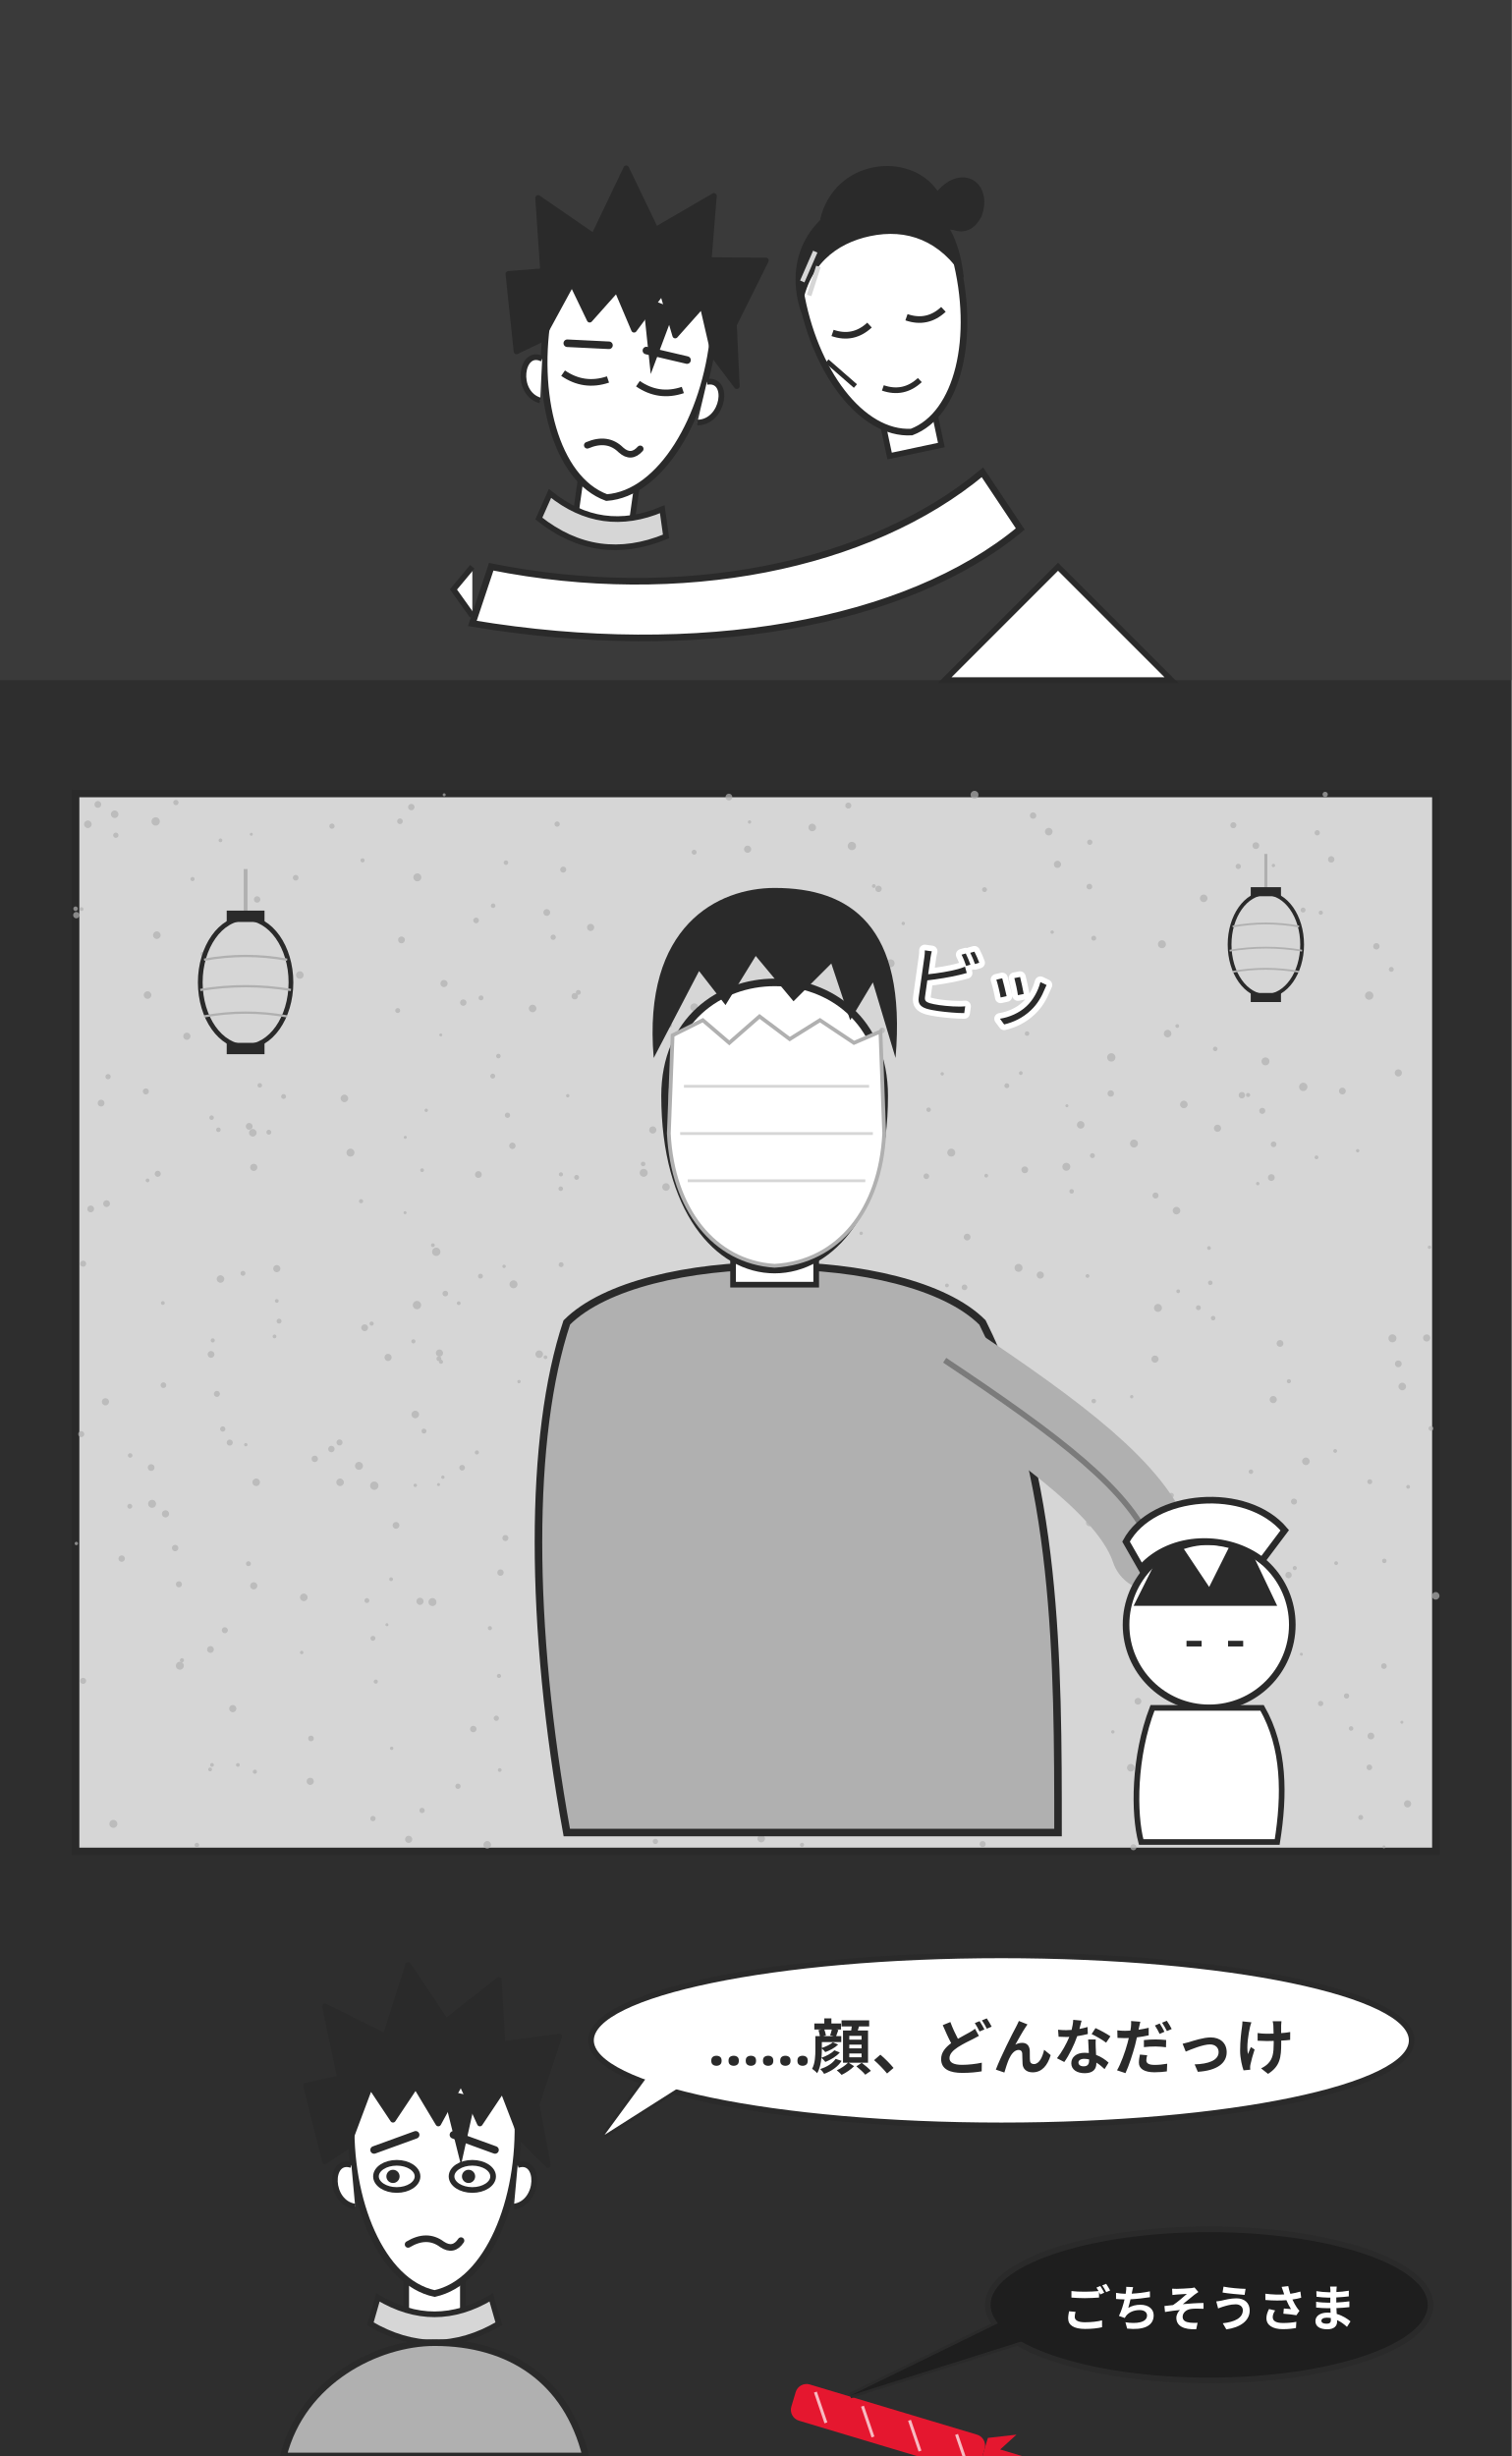
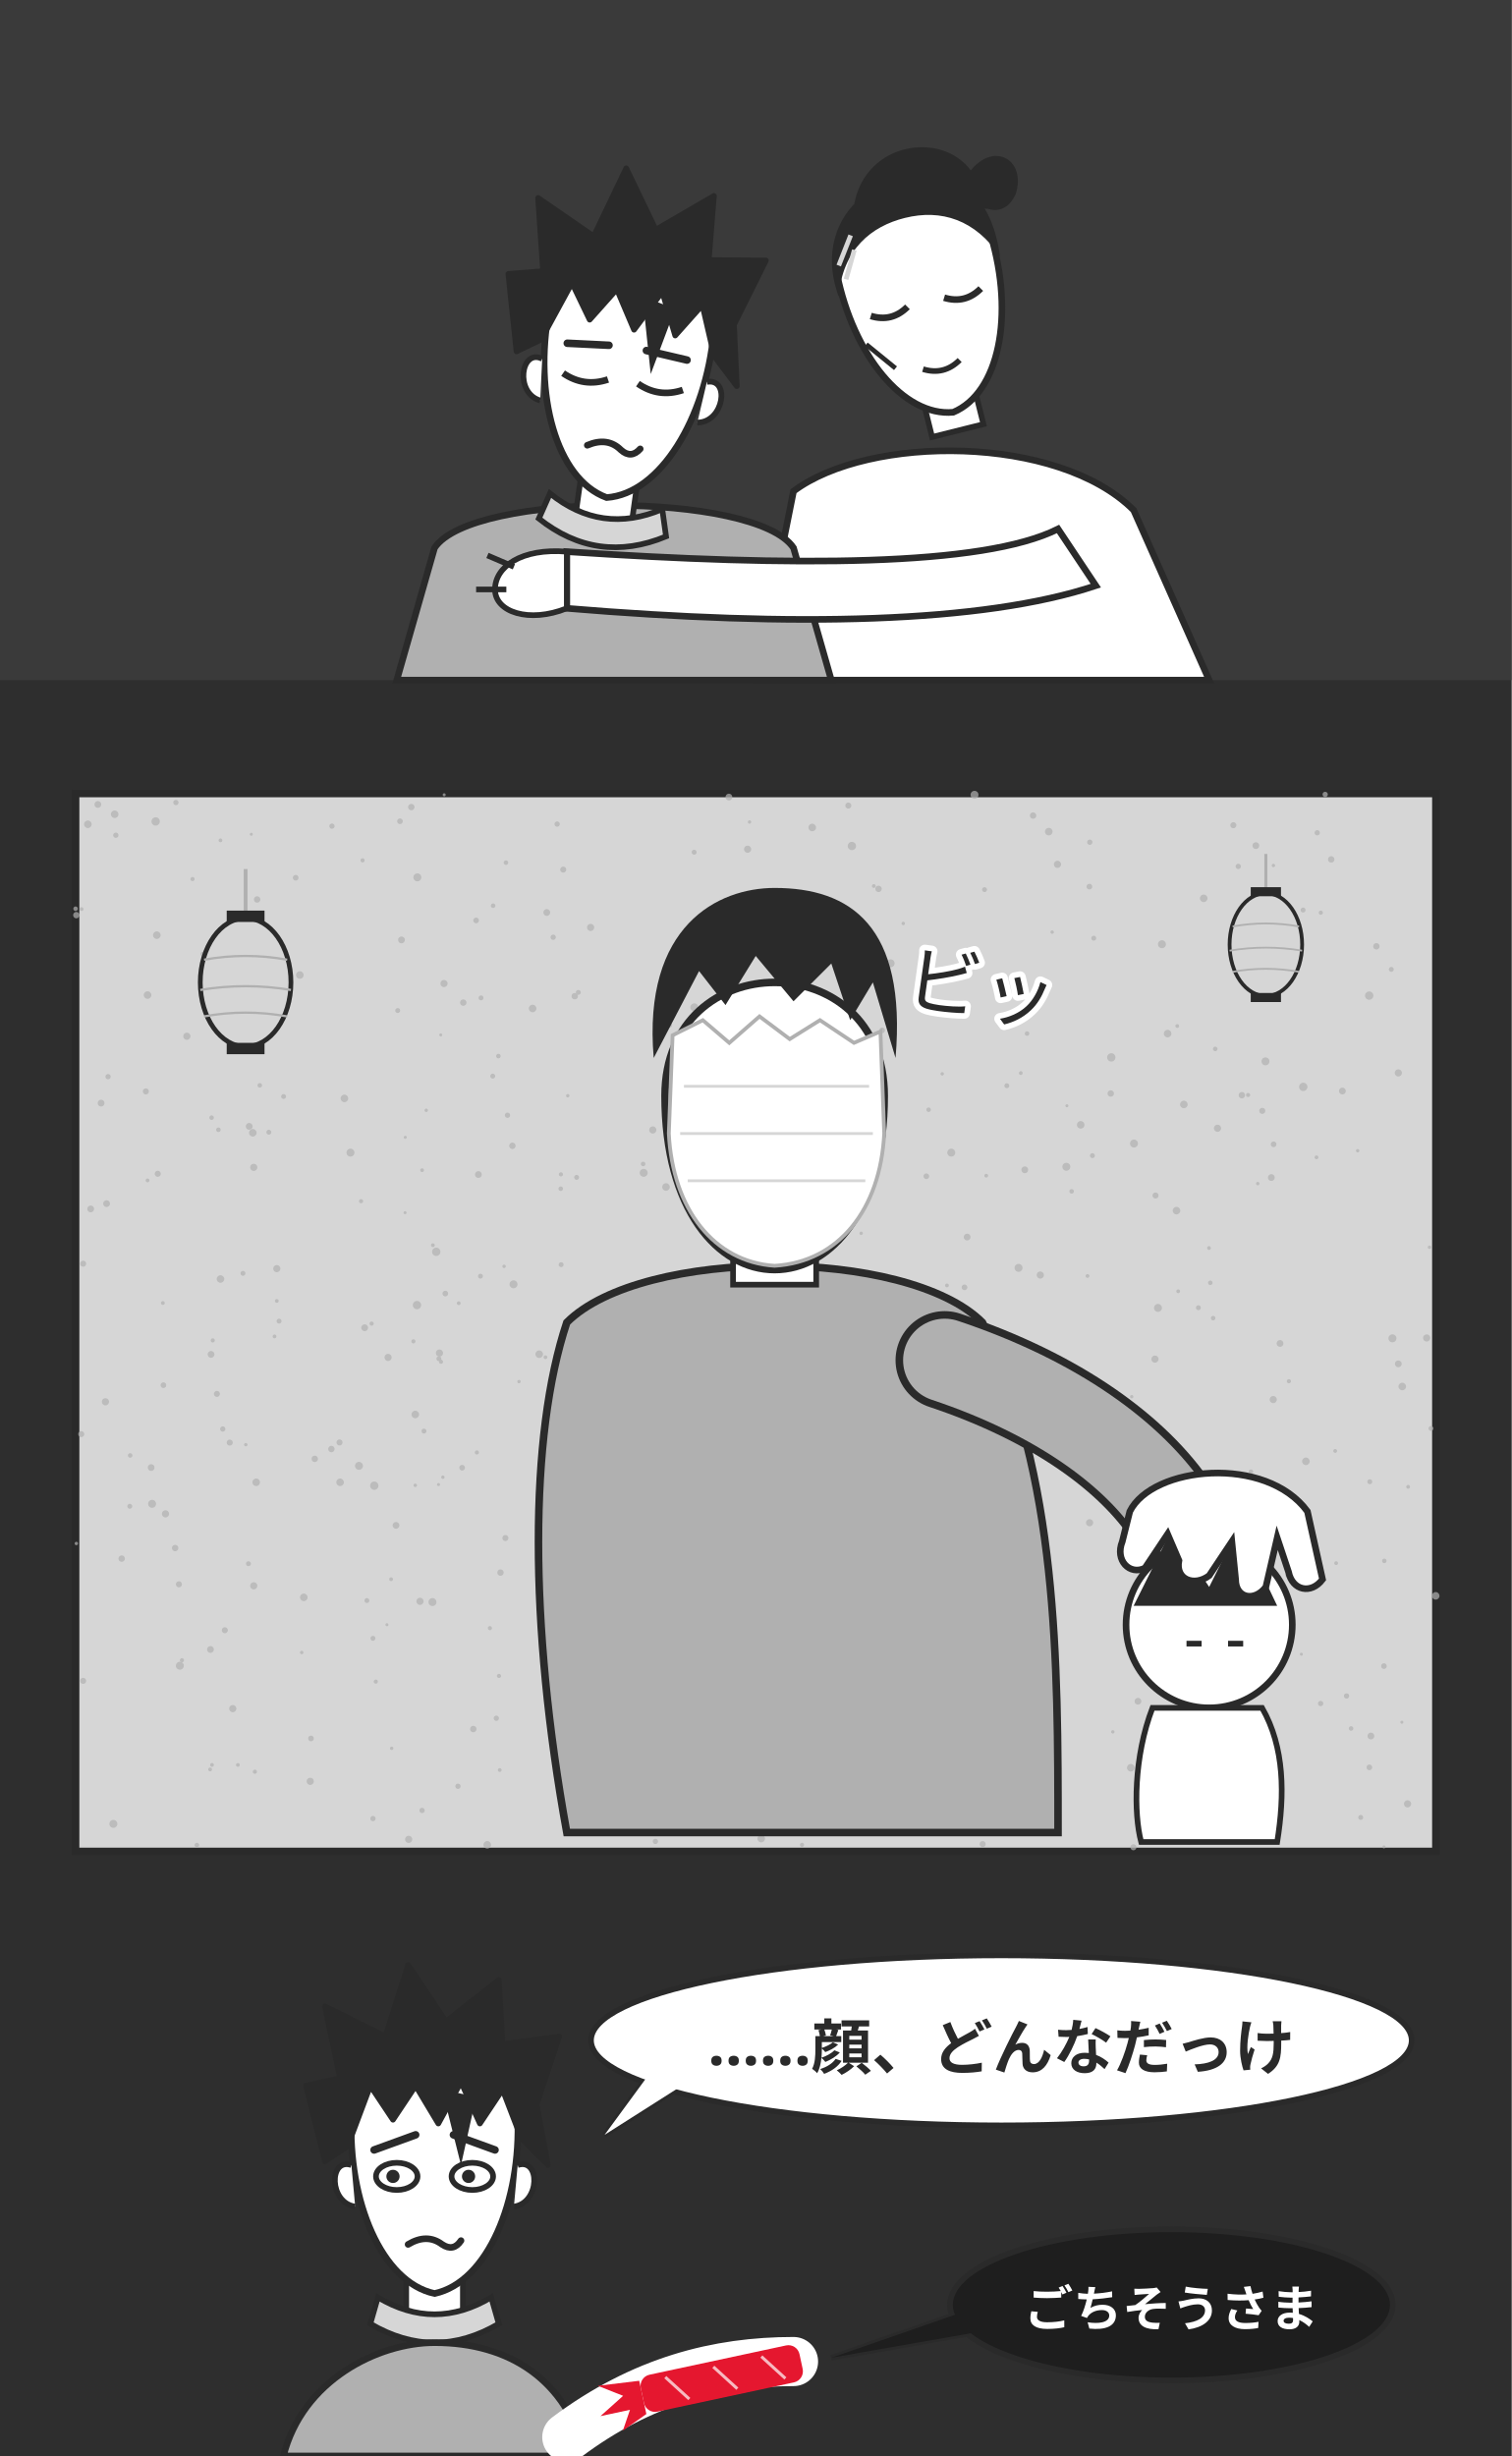
<svg xmlns="http://www.w3.org/2000/svg" viewBox="0 0 800 1300">
  <rect width="800" height="1300" fill="#2E2E2E" />
  <rect width="800" height="1300" fill="#2E2E2E" />
  <rect x="0" y="0" width="800" height="360" fill="#3A3A3A" />
-   <g transform="translate(470,170) rotate(-12) scale(1,1)">
+   <path d="M420,260 C460,230 560,230 600,270 L640,360 L400,360 Z" fill="#FFFFFF" stroke="#2A2A2A" stroke-width="3.5" />
+   <g transform="translate(490,160) rotate(-14) scale(1,1)">
    <path d="M-24,-60 C-10,-90 30,-86 40,-62 C56,-74 70,-60 60,-44 C52,-34 44,-40 44,-40 Z" fill="#2A2A2A" />
    <rect x="-14" y="40" width="28" height="30" fill="#FFFFFF" stroke="#2A2A2A" stroke-width="3" />
    <path d="M-42,-26 C-44,18 -26,56 0,60 C26,56 44,18 42,-26 C38,-66 -38,-66 -42,-26 Z" fill="#FFFFFF" stroke="#2A2A2A" stroke-width="3.5" />
    <path d="M-44,-14 C-48,-50 -20,-70 6,-66 C30,-66 48,-50 44,-14 C36,-36 20,-46 0,-46 C-18,-46 -36,-38 -44,-14 Z" fill="#2A2A2A" />
    <path d="M-40,-30 L-30,-44 M-38,-22 L-30,-36" stroke="#D6D6D6" stroke-width="2.5" />
    <path d="M-30,0 Q-20,6 -10,0 M30,0 Q20,6 10,0" fill="none" stroke="#2A2A2A" stroke-width="3.5" />
    <path d="M-10,34 Q0,40 10,34" fill="none" stroke="#2A2A2A" stroke-width="3" />
    <path d="M-36,14 L-24,30" stroke="#2A2A2A" stroke-width="2.5" />
  </g>
+   <path d="M230,290 C250,260 400,260 420,290 L440,360 L210,360 Z" fill="#B0B0B0" stroke="#2A2A2A" stroke-width="3.5" />
  <g transform="translate(330,200) rotate(8) scale(1,1)">
    <rect x="-15" y="42" width="30" height="34" fill="#FFFFFF" stroke="#2A2A2A" stroke-width="3" />
    <path d="M-44,-30 C-46,15 -28,58 0,64 C28,58 46,15 44,-30 C40,-72 -40,-72 -44,-30 Z" fill="#FFFFFF" stroke="#2A2A2A" stroke-width="3.5" />
    <path d="M-44,-4 C-56,-8 -56,16 -42,18 M44,-4 C56,-8 56,16 42,18" fill="#FFFFFF" stroke="#2A2A2A" stroke-width="3" />
    <polygon points="-58,-6 -68,-46 -50,-50 -58,-88 -26,-72 -14,-110 6,-80 34,-102 36,-68 66,-72 54,-36 60,-4 46,-18 36,-44 24,-26 14,-48 2,-26 -10,-46 -22,-28 -34,-46 -46,-14" fill="#2A2A2A" stroke="#2A2A2A" stroke-width="3" stroke-linejoin="round" />
    <polygon points="4,-44 14,-4 22,-40" fill="#2A2A2A" />
    <path d="M-32,2 Q-20,8 -8,2" fill="none" stroke="#2A2A2A" stroke-width="3.5" />
    <path d="M8,2 Q20,8 32,2" fill="none" stroke="#2A2A2A" stroke-width="3.5" />
    <path d="M-32,-14 L-10,-16 M32,-14 L10,-16" stroke="#2A2A2A" stroke-width="4" stroke-linecap="round" />
    <path d="M-14,38 Q-4,32 4,38 Q10,42 14,36" fill="none" stroke="#2A2A2A" stroke-width="3.5" stroke-linecap="round" />
    <path d="M-30,66 Q0,84 30,66 L34,80 Q0,100 -34,80 Z" fill="#D6D6D6" stroke="#2A2A2A" stroke-width="3" />
  </g>
-   <path d="M520,250 C460,300 360,320 260,300 L250,330 C370,350 480,330 540,280 Z" fill="#FFFFFF" stroke="#2A2A2A" stroke-width="3.5" />
-   <path d="M250,300 l-10,12 l10,14 M560,300 L620,360 L500,360 Z" fill="#FFFFFF" stroke="#2A2A2A" stroke-width="3" />
+   <path d="M560,280 C520,300 420,300 300,292 L300,322 C420,332 520,330 580,310 Z" fill="#FFFFFF" stroke="#2A2A2A" stroke-width="3.5" />
+   <path d="M300,292 C276,290 262,300 262,312 C262,324 280,330 300,322 Z M272,300 l-14,-6 M268,312 l-16,0" fill="#FFFFFF" stroke="#2A2A2A" stroke-width="3" />
  <rect x="40" y="420" width="720" height="560" fill="#D6D6D6" stroke="#2A2A2A" stroke-width="4" />
  <g fill="#B0B0B0" opacity="0.7">
    <circle cx="191.1" cy="635.8" r="1.1" />
    <circle cx="324.8" cy="735.1" r="1.7" />
    <circle cx="223.4" cy="619.4" r="1" />
    <circle cx="626.6" cy="584.6" r="2" />
    <circle cx="93.1" cy="424.8" r="1.4" />
    <circle cx="344" cy="841.3" r="2" />
    <circle cx="409.6" cy="587.9" r="1.8" />
    <circle cx="371.3" cy="564.2" r="1.2" />
    <circle cx="40.4" cy="817" r="0.9" />
    <circle cx="175.4" cy="767" r="1.7" />
    <circle cx="485.5" cy="774.8" r="1.9" />
    <circle cx="720.2" cy="962" r="1.3" />
    <circle cx="292.8" cy="496.1" r="1.4" />
    <circle cx="164.2" cy="942.9" r="1.9" />
    <circle cx="209.6" cy="807.4" r="1.8" />
    <circle cx="111.4" cy="873.1" r="1.8" />
    <circle cx="380.2" cy="948.6" r="0.9" />
    <circle cx="64.4" cy="825" r="1.7" />
    <circle cx="43" cy="759.1" r="1.6" />
    <circle cx="312.6" cy="490.9" r="1.9" />
    <circle cx="682.2" cy="731.1" r="1.1" />
    <circle cx="430" cy="781.9" r="1.5" />
    <circle cx="618" cy="547.1" r="2" />
    <circle cx="556.9" cy="493.4" r="0.9" />
    <circle cx="600.2" cy="605.3" r="2.1" />
    <circle cx="710.5" cy="577.5" r="1.8" />
    <circle cx="196.7" cy="700.6" r="1.1" />
    <circle cx="615" cy="499.8" r="2.1" />
    <circle cx="300.5" cy="580" r="0.9" />
    <circle cx="191.9" cy="455.4" r="1.1" />
    <circle cx="745.3" cy="787" r="1" />
    <circle cx="116.7" cy="677" r="2" />
    <circle cx="366.7" cy="619.5" r="1.7" />
    <circle cx="130.2" cy="523.3" r="1.5" />
    <circle cx="640.6" cy="679" r="1.2" />
    <circle cx="426.4" cy="868.7" r="1.1" />
    <circle cx="147.7" cy="699.3" r="1.3" />
    <circle cx="144.9" cy="538.8" r="2" />
    <circle cx="185.5" cy="610.1" r="2.1" />
    <circle cx="308.2" cy="947" r="2" />
    <circle cx="384.9" cy="678.5" r="0.8" />
    <circle cx="319.1" cy="713.7" r="2.2" />
    <circle cx="95.2" cy="881.7" r="2.1" />
    <circle cx="677.5" cy="711.1" r="1.8" />
    <circle cx="294.9" cy="436.2" r="1.4" />
    <circle cx="576.6" cy="469.3" r="1.5" />
    <circle cx="83" cy="495" r="2" />
    <circle cx="68.9" cy="770.4" r="1.2" />
    <circle cx="242.4" cy="945.5" r="1.4" />
    <circle cx="446.1" cy="920.7" r="1.7" />
    <circle cx="133.8" cy="599.6" r="2" />
    <circle cx="261" cy="479.4" r="1.2" />
    <circle cx="242.8" cy="689.8" r="1" />
    <circle cx="646.1" cy="969.2" r="1.1" />
    <circle cx="422.9" cy="548.7" r="1.7" />
    <circle cx="235.1" cy="420.7" r="0.8" />
    <circle cx="53.5" cy="583.9" r="1.8" />
    <circle cx="387.1" cy="628" r="1" />
    <circle cx="660.4" cy="943" r="1" />
    <circle cx="297" cy="669.4" r="1.3" />
    <circle cx="94.7" cy="838.6" r="1.6" />
    <circle cx="51.8" cy="425.8" r="1.8" />
    <circle cx="352.5" cy="628.3" r="2" />
    <circle cx="60" cy="965.4" r="2.1" />
    <circle cx="391.9" cy="657.1" r="1" />
    <circle cx="517.9" cy="732.4" r="1.3" />
    <circle cx="521.1" cy="470.9" r="1.3" />
    <circle cx="724.7" cy="527" r="2.2" />
    <circle cx="294.9" cy="846.2" r="2" />
    <circle cx="125.9" cy="934.2" r="1" />
    <circle cx="235.7" cy="684.7" r="1.5" />
    <circle cx="728.5" cy="500.9" r="1.7" />
    <circle cx="101.9" cy="465.3" r="1.1" />
    <circle cx="503.5" cy="610.1" r="2.1" />
    <circle cx="386.2" cy="885.6" r="1" />
    <circle cx="312" cy="843.7" r="2.2" />
    <circle cx="111.7" cy="716.9" r="1.8" />
    <circle cx="646.4" cy="846.4" r="1.4" />
    <circle cx="620" cy="791.5" r="1.3" />
    <circle cx="267.8" cy="456.6" r="1.2" />
    <circle cx="164.6" cy="920.2" r="1.5" />
    <circle cx="602.3" cy="900.5" r="1.8" />
    <circle cx="68.7" cy="797.3" r="1.3" />
    <circle cx="225.6" cy="587.7" r="0.9" />
    <circle cx="699.1" cy="483.1" r="1.1" />
    <circle cx="724.8" cy="935.5" r="1.5" />
    <circle cx="207.3" cy="925.4" r="0.9" />
    <circle cx="429.9" cy="438" r="2" />
    <circle cx="564.7" cy="585.3" r="0.8" />
    <circle cx="112" cy="591.6" r="1.2" />
    <circle cx="651.5" cy="867.3" r="1" />
    <circle cx="757.4" cy="756.1" r="1.3" />
    <circle cx="396.7" cy="435.1" r="0.9" />
    <circle cx="406.2" cy="853.8" r="2.2" />
    <circle cx="44" cy="668.9" r="1.6" />
    <circle cx="233.3" cy="547.8" r="0.8" />
    <circle cx="669.8" cy="561.8" r="2.1" />
    <circle cx="520.1" cy="976.1" r="1.6" />
    <circle cx="599" cy="739.3" r="0.9" />
    <circle cx="557.1" cy="885.6" r="2.1" />
    <circle cx="305.6" cy="741.6" r="2" />
    <circle cx="130.1" cy="764.7" r="0.9" />
    <circle cx="429.9" cy="862.9" r="1.3" />
    <circle cx="98.9" cy="548.5" r="1.9" />
    <circle cx="740.1" cy="721.9" r="1.8" />
    <circle cx="465.8" cy="945.6" r="1.8" />
    <circle cx="637.1" cy="475.5" r="2" />
    <circle cx="233.4" cy="720.8" r="1.1" />
    <circle cx="232.6" cy="716.2" r="1.9" />
    <circle cx="537.4" cy="853.3" r="1.7" />
    <circle cx="354.5" cy="542.7" r="1.2" />
    <circle cx="218.8" cy="710" r="1.1" />
    <circle cx="499.1" cy="813.2" r="2.1" />
    <circle cx="111.2" cy="936.6" r="1" />
    <circle cx="392.7" cy="850.2" r="0.9" />
    <circle cx="674.1" cy="605.7" r="1.5" />
    <circle cx="367.4" cy="451.1" r="1.3" />
    <circle cx="220.7" cy="690.8" r="2.2" />
    <circle cx="83.5" cy="621.3" r="1.6" />
    <circle cx="697.2" cy="440.8" r="1.4" />
    <circle cx="688.8" cy="875.6" r="0.8" />
    <circle cx="263.8" cy="559" r="1.2" />
    <circle cx="245.2" cy="530.7" r="1.7" />
    <circle cx="623.1" cy="543.1" r="1" />
    <circle cx="160.8" cy="845.5" r="2" />
    <circle cx="429.4" cy="828.6" r="0.9" />
    <circle cx="555.5" cy="966.4" r="1.4" />
    <circle cx="40" cy="481" r="1.2" />
    <circle cx="376.7" cy="764.1" r="2.2" />
    <circle cx="56.4" cy="637.1" r="1.8" />
    <circle cx="509.4" cy="807.2" r="0.9" />
    <circle cx="304.2" cy="527.3" r="1.7" />
    <circle cx="204.8" cy="860" r="0.8" />
    <circle cx="665.7" cy="626.5" r="0.9" />
    <circle cx="575.6" cy="675.4" r="1" />
    <circle cx="611.3" cy="719.4" r="1.9" />
    <circle cx="345.5" cy="598.1" r="1.9" />
    <circle cx="267.5" cy="814.1" r="1.6" />
    <circle cx="86.2" cy="689.7" r="1" />
    <circle cx="134.3" cy="839.4" r="1.9" />
    <circle cx="660.6" cy="579.6" r="1.1" />
    <circle cx="718.6" cy="609.1" r="0.9" />
    <circle cx="212.5" cy="497.5" r="1.8" />
    <circle cx="712.7" cy="897.7" r="1.4" />
    <circle cx="232.3" cy="719.2" r="1.3" />
    <circle cx="190" cy="775.9" r="2.1" />
    <circle cx="430.5" cy="591.6" r="1.4" />
    <circle cx="92.7" cy="819.4" r="1.7" />
    <circle cx="685.3" cy="830" r="1.1" />
    <circle cx="340.4" cy="616.1" r="1.2" />
    <circle cx="611.6" cy="632.8" r="1.6" />
    <circle cx="180" cy="784.6" r="2" />
    <circle cx="490.3" cy="622.6" r="1.5" />
    <circle cx="230.9" cy="662.6" r="2.2" />
    <circle cx="343.2" cy="951.1" r="0.9" />
    <circle cx="489.5" cy="771.6" r="0.9" />
    <circle cx="104.2" cy="976.6" r="1.2" />
    <circle cx="142.3" cy="599.3" r="1.3" />
    <circle cx="346.9" cy="974.7" r="1.4" />
    <circle cx="224.4" cy="757.5" r="1.3" />
    <circle cx="567.2" cy="630.6" r="1.2" />
    <circle cx="254.3" cy="675.5" r="1.3" />
    <circle cx="405.5" cy="931.3" r="2" />
    <circle cx="285.4" cy="716.8" r="2" />
    <circle cx="232.1" cy="785.8" r="0.8" />
    <circle cx="578.9" cy="496.6" r="1.3" />
    <circle cx="354.3" cy="852.6" r="1.2" />
    <circle cx="362.9" cy="580.6" r="1.8" />
    <circle cx="197.4" cy="962.6" r="1.4" />
    <circle cx="449.7" cy="712.7" r="0.8" />
    <circle cx="136.1" cy="476.1" r="1.7" />
    <circle cx="214.4" cy="641.9" r="0.8" />
    <circle cx="393.4" cy="557" r="1.4" />
    <circle cx="645.3" cy="907.9" r="0.9" />
    <circle cx="450.9" cy="447.8" r="2.2" />
    <circle cx="576.8" cy="445.8" r="1.4" />
    <circle cx="588.2" cy="559.7" r="2.2" />
    <circle cx="112.2" cy="934.2" r="1" />
    <circle cx="532.9" cy="574.7" r="1.3" />
    <circle cx="87.6" cy="801.3" r="1.9" />
    <circle cx="43.2" cy="481.2" r="1" />
    <circle cx="198.9" cy="890.1" r="1.1" />
    <circle cx="406.7" cy="607.1" r="2" />
    <circle cx="539.1" cy="671.1" r="2.1" />
    <circle cx="371.4" cy="768.4" r="0.9" />
    <circle cx="61.3" cy="442.1" r="1.4" />
    <circle cx="478.1" cy="488.8" r="0.9" />
    <circle cx="631.4" cy="919.7" r="0.8" />
    <circle cx="352.2" cy="776.6" r="1" />
    <circle cx="622.7" cy="640.8" r="2" />
    <circle cx="376.8" cy="866.9" r="2.1" />
    <circle cx="80.5" cy="796" r="2.1" />
    <circle cx="515.8" cy="420.7" r="2.1" />
    <circle cx="500.3" cy="786.6" r="1.6" />
    <circle cx="498.6" cy="722.1" r="2.1" />
    <circle cx="501.2" cy="680.4" r="1" />
    <circle cx="121.6" cy="763.6" r="1.6" />
    <circle cx="264.5" cy="936.9" r="1" />
    <circle cx="550.6" cy="674.9" r="1.9" />
    <circle cx="511.9" cy="654.8" r="1.8" />
    <circle cx="510.5" cy="681.4" r="1.5" />
    <circle cx="179.7" cy="763.5" r="1.6" />
    <circle cx="507.4" cy="858.5" r="0.9" />
    <circle cx="511.7" cy="513.5" r="1.6" />
    <circle cx="759.9" cy="844.7" r="2" />
    <circle cx="86.5" cy="733.2" r="1.5" />
    <circle cx="288.7" cy="718.4" r="1" />
    <circle cx="623.7" cy="879.2" r="1.8" />
    <circle cx="466.9" cy="545.4" r="1.5" />
    <circle cx="217.7" cy="427.2" r="1.7" />
    <circle cx="305.1" cy="965.5" r="1.5" />
    <circle cx="96.3" cy="878.8" r="1.1" />
    <circle cx="259.3" cy="861.8" r="1.1" />
    <circle cx="121.1" cy="528.5" r="1.5" />
    <circle cx="300.6" cy="922.9" r="1.5" />
    <circle cx="732.7" cy="826.2" r="1.2" />
    <circle cx="298.1" cy="460.3" r="1.6" />
    <circle cx="732.5" cy="977.6" r="0.8" />
    <circle cx="320.7" cy="705.4" r="1.5" />
    <circle cx="137.5" cy="574.5" r="1.2" />
    <circle cx="264.9" cy="832.4" r="1.7" />
    <circle cx="522" cy="622.3" r="1" />
    <circle cx="675.6" cy="848.4" r="2" />
    <circle cx="210.5" cy="534.9" r="1.3" />
    <circle cx="336.1" cy="907.5" r="1.9" />
    <circle cx="80" cy="776.8" r="1.8" />
    <circle cx="639.9" cy="660.6" r="1" />
    <circle cx="250.5" cy="915.2" r="1.7" />
    <circle cx="156.5" cy="464.6" r="1.5" />
    <circle cx="548.1" cy="910.6" r="1" />
    <circle cx="572" cy="595.4" r="2" />
    <circle cx="44" cy="889.7" r="1.6" />
    <circle cx="367.5" cy="533.2" r="2.1" />
    <circle cx="498.7" cy="568.4" r="0.9" />
    <circle cx="484.7" cy="830.8" r="1.1" />
    <circle cx="222.3" cy="847.6" r="1.9" />
    <circle cx="253.2" cy="621.7" r="1.8" />
    <circle cx="657.3" cy="579.7" r="1.7" />
    <circle cx="471.4" cy="509.9" r="2.1" />
    <circle cx="467.4" cy="876.7" r="1.3" />
    <circle cx="116.7" cy="444.8" r="1" />
    <circle cx="655.4" cy="458.6" r="1.4" />
    <circle cx="305.2" cy="623.2" r="1.3" />
    <circle cx="131.9" cy="596.2" r="1.8" />
    <circle cx="443.4" cy="814.3" r="0.9" />
    <circle cx="706.7" cy="768" r="1" />
    <circle cx="403" cy="522.3" r="1.7" />
    <circle cx="134.3" cy="617.9" r="1.9" />
    <circle cx="525.4" cy="710.6" r="1.8" />
    <circle cx="78.1" cy="624.8" r="1" />
    <circle cx="420.9" cy="624.4" r="2.2" />
    <circle cx="417.5" cy="910.2" r="1.4" />
    <circle cx="159.7" cy="874.7" r="0.9" />
    <circle cx="119" cy="862.9" r="1.6" />
    <circle cx="395.7" cy="449.5" r="1.9" />
    <circle cx="672.9" cy="623.3" r="1.8" />
    <circle cx="455.9" cy="833" r="1.6" />
    <circle cx="465" cy="470.5" r="1.7" />
    <circle cx="668.1" cy="588" r="1.6" />
    <circle cx="424.5" cy="976.5" r="1.1" />
    <circle cx="193" cy="702.8" r="1.8" />
    <circle cx="175.7" cy="437.3" r="1.4" />
    <circle cx="666.2" cy="511" r="1.9" />
    <circle cx="252" cy="487.2" r="1.5" />
    <circle cx="150.1" cy="580.4" r="1.3" />
    <circle cx="623.6" cy="683.5" r="1" />
    <circle cx="644.4" cy="597.2" r="1.9" />
    <circle cx="740.1" cy="567.9" r="1.9" />
    <circle cx="755.1" cy="708.2" r="1.9" />
    <circle cx="701.4" cy="420.5" r="1.4" />
    <circle cx="429.2" cy="617.1" r="2.2" />
    <circle cx="316.6" cy="897.2" r="0.9" />
    <circle cx="652.8" cy="436.8" r="1.6" />
    <circle cx="495.6" cy="859.5" r="1.7" />
    <circle cx="612.9" cy="692.3" r="2.1" />
    <circle cx="643.2" cy="555.2" r="1.2" />
    <circle cx="205.4" cy="718.5" r="1.9" />
    <circle cx="411.7" cy="850.2" r="1.3" />
    <circle cx="634.3" cy="692.2" r="1.3" />
    <circle cx="146.5" cy="688.6" r="1" />
    <circle cx="296.9" cy="621.6" r="1.1" />
    <circle cx="453.4" cy="831.3" r="1.7" />
    <circle cx="128.6" cy="674" r="1.3" />
    <circle cx="306.7" cy="866.7" r="1.3" />
    <circle cx="77.2" cy="577.7" r="1.6" />
    <circle cx="564.4" cy="617.6" r="2.1" />
    <circle cx="756.6" cy="660.2" r="0.9" />
    <circle cx="394.7" cy="630.5" r="1.3" />
    <circle cx="742.2" cy="733.9" r="2" />
    <circle cx="447.5" cy="873.1" r="1.6" />
    <circle cx="546.8" cy="431.7" r="1.7" />
    <circle cx="351.5" cy="686.5" r="1.6" />
    <circle cx="707.2" cy="827.4" r="1" />
    <circle cx="211.7" cy="434.7" r="1.5" />
    <circle cx="684.9" cy="794.8" r="1.6" />
    <circle cx="559.7" cy="457.5" r="1.9" />
    <circle cx="264.1" cy="887.1" r="1.1" />
    <circle cx="409.3" cy="622.1" r="0.9" />
    <circle cx="220.9" cy="464.4" r="2.1" />
    <circle cx="46.5" cy="436.3" r="2" />
    <circle cx="414.8" cy="713.8" r="2" />
    <circle cx="488" cy="910.8" r="1.4" />
    <circle cx="340.7" cy="620.8" r="2.1" />
    <circle cx="512.7" cy="725.8" r="1.4" />
    <circle cx="715.1" cy="914.9" r="1.2" />
    <circle cx="736.4" cy="513.1" r="1.3" />
    <circle cx="725.6" cy="918.9" r="1.8" />
    <circle cx="704.6" cy="454.9" r="1.7" />
    <circle cx="578.2" cy="611.7" r="1.3" />
    <circle cx="146.5" cy="671.5" r="1.9" />
    <circle cx="111.8" cy="533" r="1" />
    <circle cx="107.3" cy="505" r="1.2" />
    <circle cx="725" cy="784.3" r="1.3" />
    <circle cx="117.9" cy="756.4" r="1.4" />
    <circle cx="404.9" cy="834.7" r="1" />
    <circle cx="82.4" cy="434.8" r="2.2" />
    <circle cx="198.1" cy="786.4" r="2.2" />
    <circle cx="576.7" cy="806" r="1.9" />
    <circle cx="274.7" cy="731.3" r="0.9" />
    <circle cx="158.7" cy="516.1" r="2" />
    <circle cx="281.9" cy="533.8" r="2" />
    <circle cx="732.5" cy="881.9" r="1.5" />
    <circle cx="262.7" cy="909.5" r="1.4" />
    <circle cx="145.3" cy="707.4" r="1" />
    <circle cx="662.1" cy="779" r="1.2" />
    <circle cx="271.2" cy="606.5" r="1.7" />
    <circle cx="402.9" cy="973.2" r="2" />
    <circle cx="112.6" cy="709.5" r="1.1" />
    <circle cx="385.8" cy="421.9" r="1.8" />
    <circle cx="556.1" cy="890.7" r="1.3" />
    <circle cx="737" cy="708.4" r="2.1" />
    <circle cx="427.8" cy="941.8" r="2.1" />
    <circle cx="334.4" cy="701.5" r="1.1" />
    <circle cx="289.4" cy="483" r="1.8" />
    <circle cx="207" cy="835.9" r="1" />
    <circle cx="321.2" cy="758.8" r="1.4" />
    <circle cx="114.8" cy="737.8" r="1.6" />
    <circle cx="423.9" cy="555" r="1.7" />
    <circle cx="135.6" cy="784.6" r="2" />
    <circle cx="223.4" cy="958.3" r="1.4" />
    <circle cx="57.2" cy="569.9" r="1.4" />
    <circle cx="55.8" cy="742" r="1.9" />
    <circle cx="266.8" cy="670.3" r="0.9" />
    <circle cx="554.9" cy="772.1" r="1.6" />
    <circle cx="244.6" cy="776.9" r="1.5" />
    <circle cx="575" cy="767.3" r="1" />
    <circle cx="60.7" cy="431" r="2" />
    <circle cx="133" cy="441.6" r="0.8" />
    <circle cx="306.1" cy="525.3" r="1.3" />
    <circle cx="745" cy="954.8" r="1.9" />
    <circle cx="527" cy="881.9" r="1.2" />
    <circle cx="235" cy="520.6" r="1.9" />
    <circle cx="555.1" cy="440.2" r="2" />
    <circle cx="296.8" cy="629.2" r="1.2" />
    <circle cx="363.7" cy="704.6" r="1.3" />
    <circle cx="689.8" cy="575.3" r="2.2" />
    <circle cx="587.9" cy="578.8" r="1.7" />
    <circle cx="78.1" cy="526.7" r="2" />
    <circle cx="589" cy="916.7" r="0.9" />
    <circle cx="543.6" cy="547.1" r="1.2" />
    <circle cx="115.6" cy="598" r="1.2" />
    <circle cx="252.4" cy="768.8" r="1.1" />
    <circle cx="197.4" cy="867.2" r="1.3" />
    <circle cx="440.2" cy="556.5" r="2.1" />
    <circle cx="578.9" cy="741.6" r="1.2" />
    <circle cx="134.9" cy="937.8" r="1.1" />
    <circle cx="542.4" cy="619.2" r="1.8" />
    <circle cx="603.6" cy="942.6" r="2.1" />
    <circle cx="260.8" cy="569.6" r="1.3" />
    <circle cx="540.3" cy="568" r="1" />
    <circle cx="519.7" cy="961" r="2.1" />
    <circle cx="40.4" cy="484.4" r="1.7" />
    <circle cx="599.9" cy="977.8" r="1.6" />
    <circle cx="123.2" cy="904.4" r="1.9" />
    <circle cx="271.8" cy="679.8" r="2.1" />
    <circle cx="360.2" cy="948.5" r="1.8" />
    <circle cx="696.8" cy="612.6" r="1" />
    <circle cx="462.6" cy="552.6" r="1.6" />
    <circle cx="182.3" cy="581.4" r="2" />
    <circle cx="287.5" cy="876.1" r="1.4" />
    <circle cx="462.1" cy="500.7" r="1.7" />
    <circle cx="633.4" cy="885.9" r="1.3" />
    <circle cx="642.1" cy="697.7" r="1.2" />
    <circle cx="374.7" cy="816.5" r="1" />
    <circle cx="629.4" cy="974.6" r="1.7" />
    <circle cx="691.2" cy="773.5" r="2" />
    <circle cx="674" cy="458.1" r="0.9" />
    <circle cx="229.1" cy="659.1" r="1" />
    <circle cx="268.6" cy="590.3" r="1.4" />
    <circle cx="352.2" cy="728.6" r="1.8" />
    <circle cx="699" cy="901.7" r="1.4" />
    <circle cx="462.5" cy="469" r="1" />
    <circle cx="219.8" cy="786.2" r="0.9" />
    <circle cx="503.7" cy="537.6" r="0.8" />
    <circle cx="455.8" cy="652.8" r="0.9" />
    <circle cx="131.5" cy="827.7" r="1.3" />
    <circle cx="254.6" cy="528.2" r="1.3" />
    <circle cx="657.1" cy="805.3" r="1.7" />
    <circle cx="672.3" cy="938.1" r="1.5" />
    <circle cx="464.9" cy="582.1" r="1.6" />
    <circle cx="48" cy="639.9" r="1.8" />
    <circle cx="194.2" cy="847.2" r="1.3" />
    <circle cx="604.4" cy="884.8" r="2" />
    <circle cx="449" cy="426.4" r="1.6" />
    <circle cx="689.7" cy="481.7" r="1.3" />
    <circle cx="664.7" cy="447.6" r="1.8" />
    <circle cx="682" cy="833.7" r="1.7" />
    <circle cx="480" cy="761.1" r="2.2" />
    <circle cx="216.3" cy="973.6" r="1.9" />
    <circle cx="234.4" cy="781.9" r="0.9" />
    <circle cx="673.9" cy="740.8" r="1.9" />
    <circle cx="257.9" cy="976.5" r="2" />
    <circle cx="491.5" cy="587.4" r="1.2" />
    <circle cx="742" cy="911.6" r="0.8" />
    <circle cx="228.9" cy="848" r="2.1" />
    <circle cx="166.6" cy="772.2" r="1.7" />
    <circle cx="598.5" cy="935.7" r="2" />
    <circle cx="214.5" cy="602" r="0.8" />
    <circle cx="400.3" cy="819.6" r="1.6" />
    <circle cx="219.8" cy="748.7" r="2" />
  </g>
  <g transform="translate(130,520) scale(1.0)">
    <line x1="0" y1="-60" x2="0" y2="-34" stroke="#B0B0B0" stroke-width="2" />
    <ellipse cx="0" cy="0" rx="24" ry="34" fill="#D6D6D6" stroke="#2A2A2A" stroke-width="2.5" />
    <path d="M-22,-12 Q0,-16 22,-12 M-24,4 Q0,0 24,4 M-22,18 Q0,14 22,18" fill="none" stroke="#B0B0B0" stroke-width="1.2" />
    <rect x="-10" y="-38" width="20" height="6" fill="#2A2A2A" />
    <rect x="-10" y="32" width="20" height="6" fill="#2A2A2A" />
  </g>
  <g transform="translate(670,500) scale(0.8)">
    <line x1="0" y1="-60" x2="0" y2="-34" stroke="#B0B0B0" stroke-width="2" />
    <ellipse cx="0" cy="0" rx="24" ry="34" fill="#D6D6D6" stroke="#2A2A2A" stroke-width="2.5" />
    <path d="M-22,-12 Q0,-16 22,-12 M-24,4 Q0,0 24,4 M-22,18 Q0,14 22,18" fill="none" stroke="#B0B0B0" stroke-width="1.2" />
    <rect x="-10" y="-38" width="20" height="6" fill="#2A2A2A" />
    <rect x="-10" y="32" width="20" height="6" fill="#2A2A2A" />
  </g>
  <path d="M300,700 C280,760 280,860 300,970 L560,970 C560,880 560,780 520,700 C480,660 340,660 300,700 Z" fill="#B0B0B0" stroke="#2A2A2A" stroke-width="4" />
  <rect x="388" y="610" width="44" height="70" fill="#FFFFFF" stroke="#2A2A2A" stroke-width="3" />
  <path d="M352,580 C352,500 468,500 468,580 C468,640 440,672 410,672 C380,672 352,640 352,580 Z" fill="#FFFFFF" stroke="#2A2A2A" stroke-width="4" />
  <path d="M346,560 C340,490 380,470 410,470 C450,470 480,490 474,560 L462,520 L450,540 L440,510 L420,530 L400,506 L384,532 L370,514 Z" fill="#2A2A2A" />
  <path d="M356,548 L372,540 L386,552 L402,538 L418,550 L434,540 L452,552 L466,546 L468,600 C466,640 444,668 410,670 C378,668 356,640 354,600 Z" fill="#FFFFFF" stroke="#B0B0B0" stroke-width="2" />
  <g stroke="#D6D6D6" stroke-width="1.5">
    <line x1="362" y1="575" x2="460" y2="575" />
    <line x1="360" y1="600" x2="462" y2="600" />
    <line x1="364" y1="625" x2="458" y2="625" />
  </g>
-   <path d="M500,720 C560,760 600,790 610,820" stroke="#B0B0B0" stroke-width="44" stroke-linecap="round" fill="none" />
-   <path d="M500,720 C560,760 600,790 610,820" stroke="#2A2A2A" stroke-width="3" fill="none" opacity="0.4" />
+   <path d="M500,720 C560,740 600,770 620,800" stroke="#2A2A2A" stroke-width="52" stroke-linecap="round" fill="none" />
+   <path d="M500,720 C560,740 600,770 620,800" stroke="#B0B0B0" stroke-width="44" stroke-linecap="round" fill="none" />
  <circle cx="640" cy="860" r="44" fill="#FFFFFF" stroke="#2A2A2A" stroke-width="3.5" />
  <path d="M600,850 L620,810 L640,840 L656,808 L676,850 Z" fill="#2A2A2A" />
-   <path d="M596,816 C610,790 660,786 680,810 L668,826 C650,812 620,812 604,830 Z" fill="#FFFFFF" stroke="#2A2A2A" stroke-width="3.5" />
+   <path d="M598,800 C610,776 670,770 692,800 L700,836 C694,844 684,842 682,832 L676,814 L670,840 C664,848 654,846 654,836 L652,816 L640,834 C632,840 622,836 624,826 L618,812 L606,830 C598,834 590,826 594,816 Z" fill="#FFFFFF" stroke="#2A2A2A" stroke-width="3.5" />
  <path d="M610,904 C600,930 600,960 604,975 L676,975 C680,950 680,925 668,904 Z" fill="#FFFFFF" stroke="#2A2A2A" stroke-width="3" />
  <path d="M628,870 L636,870 M650,870 L658,870" stroke="#2A2A2A" stroke-width="3" />
  <text x="520" y="520" font-family="Dela Gothic One, IPAGothic, sans-serif" font-size="40" fill="#2A2A2A" stroke="#FFFFFF" stroke-width="6" paint-order="stroke" stroke-linejoin="round" text-anchor="middle" dominant-baseline="central" letter-spacing="0" transform="rotate(8 520 520)">ビッ</text>
  <g transform="translate(230,1150) rotate(0) scale(1,1)">
    <rect x="-15" y="42" width="30" height="34" fill="#FFFFFF" stroke="#2A2A2A" stroke-width="3" />
    <path d="M-44,-30 C-46,15 -28,58 0,64 C28,58 46,15 44,-30 C40,-72 -40,-72 -44,-30 Z" fill="#FFFFFF" stroke="#2A2A2A" stroke-width="3.5" />
    <path d="M-44,-4 C-56,-8 -56,16 -42,18 M44,-4 C56,-8 56,16 42,18" fill="#FFFFFF" stroke="#2A2A2A" stroke-width="3" />
    <polygon points="-58,-6 -68,-46 -50,-50 -58,-88 -26,-72 -14,-110 6,-80 34,-102 36,-68 66,-72 54,-36 60,-4 46,-18 36,-44 24,-26 14,-48 2,-26 -10,-46 -22,-28 -34,-46 -46,-14" fill="#2A2A2A" stroke="#2A2A2A" stroke-width="3" stroke-linejoin="round" />
    <polygon points="4,-44 14,-4 22,-40" fill="#2A2A2A" />
    <ellipse cx="-20" cy="2" rx="11" ry="7.2" fill="#FFFFFF" stroke="#2A2A2A" stroke-width="3" />
    <circle cx="-22" cy="2" r="3.5" fill="#2A2A2A" />
    <ellipse cx="20" cy="2" rx="11" ry="7.2" fill="#FFFFFF" stroke="#2A2A2A" stroke-width="3" />
    <circle cx="18" cy="2" r="3.5" fill="#2A2A2A" />
    <path d="M-32,-12 L-10,-20 M32,-12 L10,-20" stroke="#2A2A2A" stroke-width="4" stroke-linecap="round" />
    <path d="M-14,38 Q-4,32 4,38 Q10,42 14,36" fill="none" stroke="#2A2A2A" stroke-width="3.5" stroke-linecap="round" />
    <path d="M-30,66 Q0,84 30,66 L34,80 Q0,100 -34,80 Z" fill="#D6D6D6" stroke="#2A2A2A" stroke-width="3" />
  </g>
  <path d="M150,1300 C160,1260 200,1240 230,1240 C270,1240 300,1260 310,1300 Z" fill="#B0B0B0" stroke="#2A2A2A" stroke-width="3.5" />
  <path d="M356.3,1080.5 L320,1130 L373.8,1095.8" fill="#FFFFFF" stroke="#2A2A2A" stroke-width="3" />
  <ellipse cx="530" cy="1080" rx="217.2" ry="45" fill="#FFFFFF" stroke="#2A2A2A" stroke-width="3" />
  <path d="M356.3,1080.5 L320,1130 L373.8,1095.8 Z" fill="#FFFFFF" stroke="none" />
  <text x="530" y="1080" font-family="Zen Kaku Gothic New, IPAGothic, sans-serif" font-size="32" font-weight="700" fill="#2A2A2A" text-anchor="middle" dominant-baseline="central">……顔、どんなだっけ</text>
-   <g transform="translate(420,1270) rotate(16.7)">
-     <rect x="0" y="-10" width="104.4" height="20" rx="6.0" fill="#E5172F" />
+   <path d="M300,1290 C340,1260 380,1250 420,1250" stroke="#FFFFFF" stroke-width="26" stroke-linecap="round" fill="none" />
+   <g transform="translate(424,1250) rotate(167.9)">
+     <rect x="0" y="-10" width="85.9" height="20" rx="6.0" fill="#E5172F" />
    <line x1="10" y1="-7" x2="20" y2="7" stroke="#FFFFFF" stroke-width="1.6" opacity="0.7" />
    <line x1="36" y1="-7" x2="46" y2="7" stroke="#FFFFFF" stroke-width="1.6" opacity="0.7" />
    <line x1="62" y1="-7" x2="72" y2="7" stroke="#FFFFFF" stroke-width="1.6" opacity="0.7" />
-     <line x1="88" y1="-7" x2="98" y2="7" stroke="#FFFFFF" stroke-width="1.6" opacity="0.7" />
-     <path d="M104.4,-10 l14,-6 l-6,10 l16,0 l-14,8 l12,8 l-22,-2 Z" fill="#E5172F" />
-   </g>
-   <path d="M546.3,1220.9 L450,1268 L556.3,1234.4" fill="#1E1E1E" stroke="#2A2A2A" stroke-width="3" />
-   <ellipse cx="640" cy="1220" rx="117.2" ry="40" fill="#1E1E1E" stroke="#2A2A2A" stroke-width="3" />
-   <path d="M546.3,1220.9 L450,1268 L556.3,1234.4 Z" fill="#1E1E1E" stroke="none" />
-   <text x="640" y="1220" font-family="Zen Kaku Gothic New, IPAGothic, sans-serif" font-size="26" font-weight="700" fill="#FFFFFF" text-anchor="middle" dominant-baseline="central">ごちそうさま</text>
+     <path d="M85.9,-10 l14,-6 l-6,10 l16,0 l-14,8 l12,8 l-22,-2 Z" fill="#E5172F" />
+   </g>
+   <path d="M526.5,1217.9 L440,1248 L532.8,1231.7" fill="#1E1E1E" stroke="#2A2A2A" stroke-width="3" />
+   <ellipse cx="620" cy="1220" rx="117.2" ry="40" fill="#1E1E1E" stroke="#2A2A2A" stroke-width="3" />
+   <path d="M526.5,1217.9 L440,1248 L532.8,1231.7 Z" fill="#1E1E1E" stroke="none" />
+   <text x="620" y="1220" font-family="Zen Kaku Gothic New, IPAGothic, sans-serif" font-size="26" font-weight="700" fill="#FFFFFF" text-anchor="middle" dominant-baseline="central">ごちそうさま</text>
</svg>
